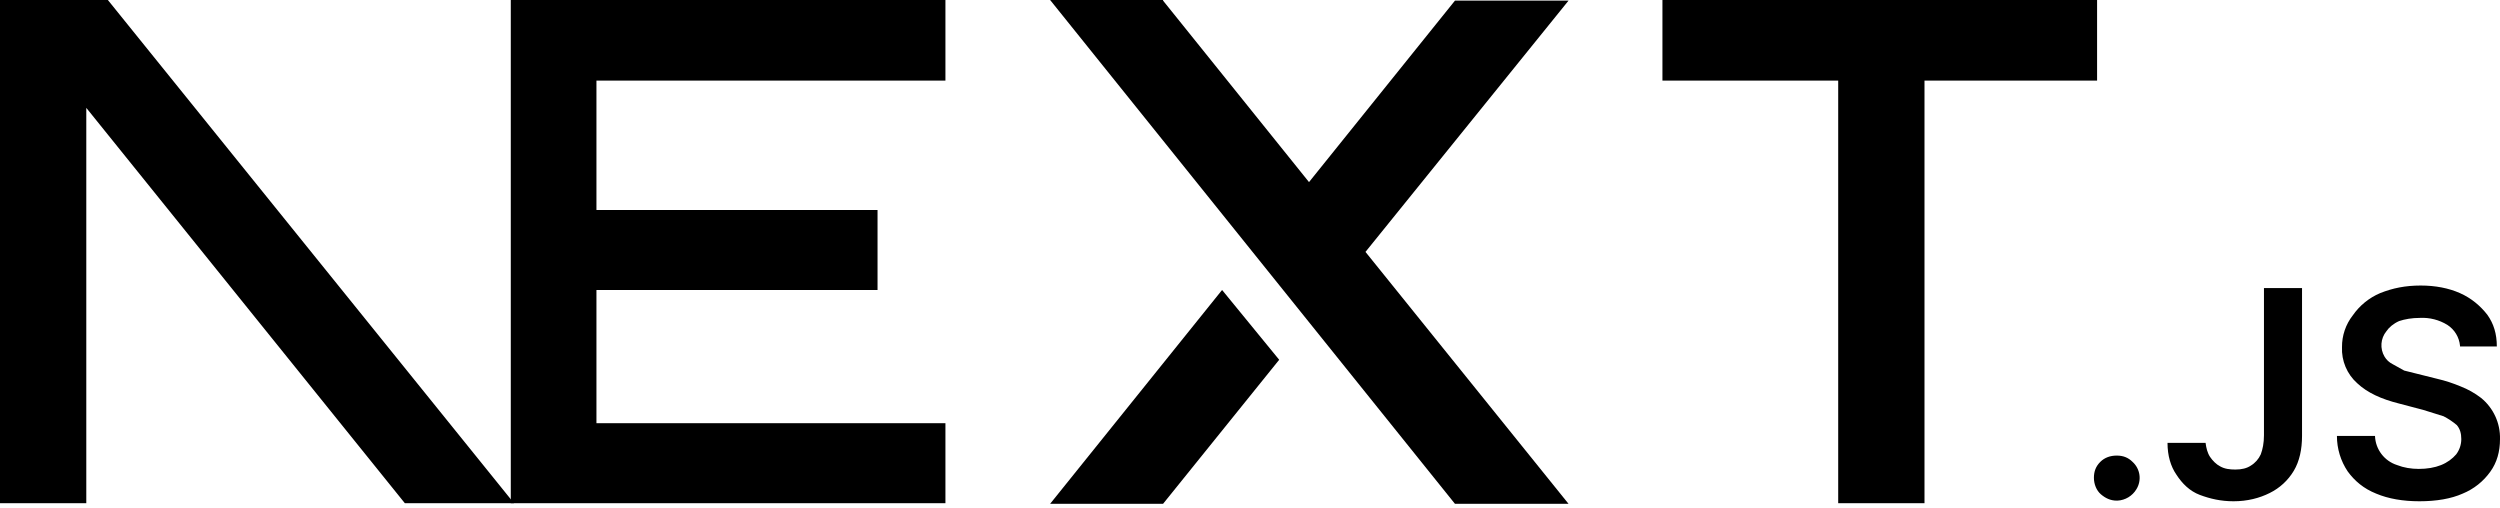
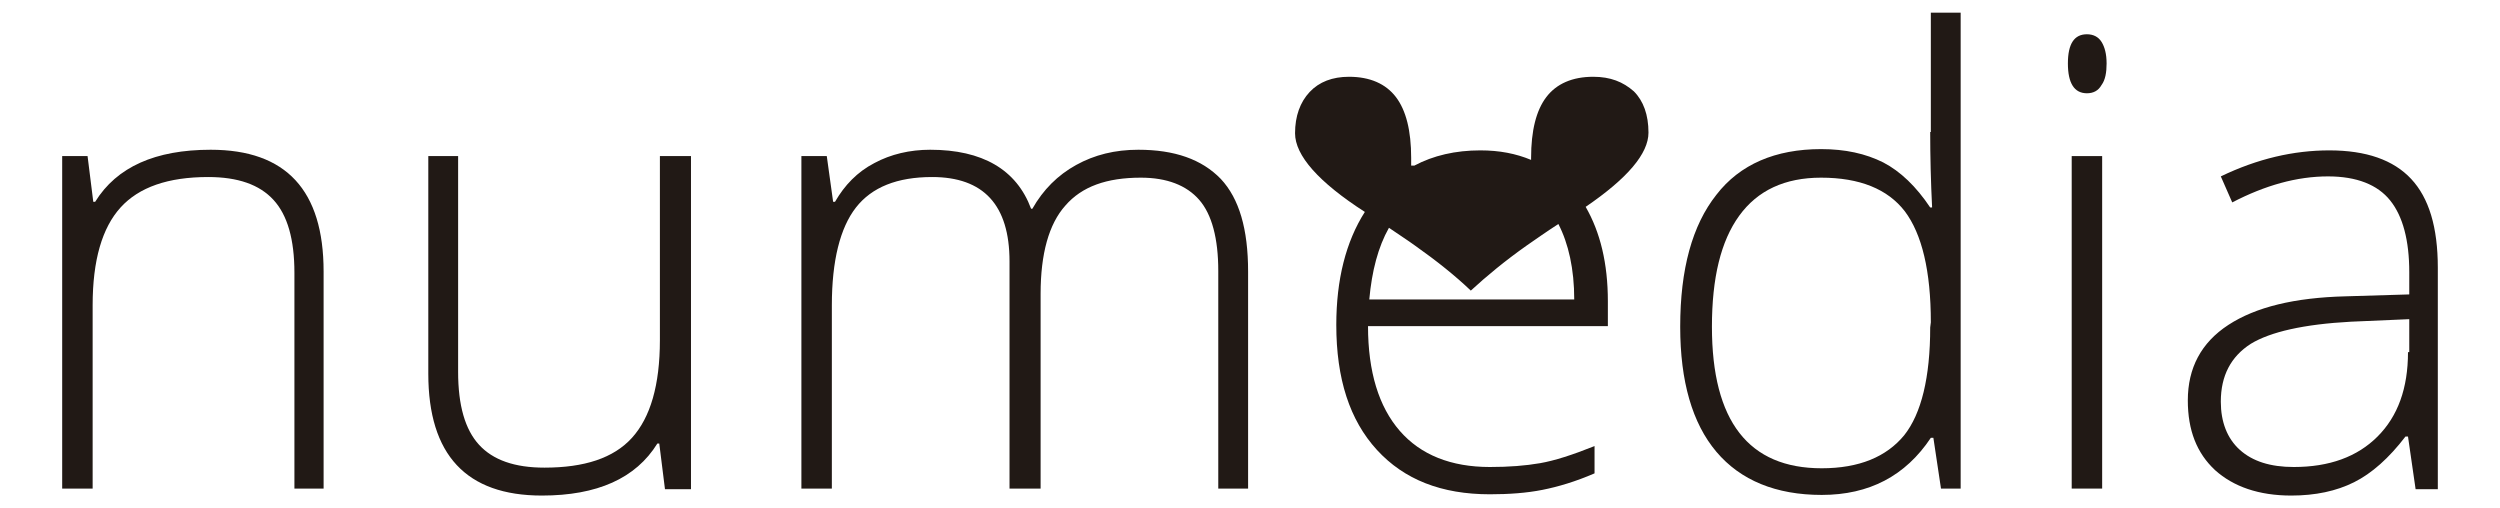
- <svg xmlns="http://www.w3.org/2000/svg" fill="none" viewBox="0 0 394 80">
-   <path fill="#000" d="M262 0h68.5v12.7h-27.2v66.6h-13.6V12.7H262V0ZM149 0v12.7H94v20.4h44.3v12.6H94v21h55v12.6H80.5V0h68.7zm34.3 0h-17.8l63.8 79.4h17.9l-32-39.7 32-39.6h-17.9l-23 28.6-23-28.6zm18.3 56.7-9-11-27.1 33.7h17.8l18.3-22.7z" />
-   <path fill="#000" d="M81 79.3 17 0H0v79.3h13.6V17l50.2 62.3H81Zm252.6-.4c-1 0-1.8-.4-2.5-1s-1.1-1.6-1.1-2.6.3-1.8 1-2.5 1.6-1 2.6-1 1.8.3 2.5 1a3.4 3.4 0 0 1 .6 4.3 3.7 3.7 0 0 1-3 1.8zm23.2-33.5h6v23.3c0 2.1-.4 4-1.3 5.5a9.1 9.1 0 0 1-3.8 3.5c-1.6.8-3.5 1.3-5.7 1.3-2 0-3.7-.4-5.3-1s-2.8-1.8-3.7-3.2c-.9-1.3-1.4-3-1.4-5h6c.1.8.3 1.6.7 2.2s1 1.2 1.6 1.5c.7.4 1.5.5 2.4.5 1 0 1.8-.2 2.4-.6a4 4 0 0 0 1.6-1.8c.3-.8.5-1.8.5-3V45.5zm30.9 9.1a4.4 4.4 0 0 0-2-3.3 7.5 7.5 0 0 0-4.3-1.1c-1.3 0-2.4.2-3.3.5-.9.4-1.6 1-2 1.6a3.5 3.5 0 0 0-.3 4c.3.5.7.9 1.3 1.2l1.8 1 2 .5 3.2.8c1.3.3 2.5.7 3.7 1.2a13 13 0 0 1 3.2 1.8 8.1 8.1 0 0 1 3 6.5c0 2-.5 3.7-1.5 5.1a10 10 0 0 1-4.4 3.5c-1.8.8-4.1 1.2-6.8 1.2-2.6 0-4.9-.4-6.8-1.2-2-.8-3.4-2-4.5-3.5a10 10 0 0 1-1.7-5.6h6a5 5 0 0 0 3.5 4.6c1 .4 2.2.6 3.4.6 1.3 0 2.5-.2 3.5-.6 1-.4 1.8-1 2.4-1.7a4 4 0 0 0 .8-2.4c0-.9-.2-1.6-.7-2.2a11 11 0 0 0-2.1-1.4l-3.2-1-3.8-1c-2.8-.7-5-1.7-6.6-3.2a7.2 7.2 0 0 1-2.4-5.7 8 8 0 0 1 1.7-5 10 10 0 0 1 4.3-3.5c2-.8 4-1.2 6.4-1.2 2.3 0 4.4.4 6.2 1.2 1.8.8 3.2 2 4.3 3.4 1 1.4 1.5 3 1.5 5h-5.8z" />
+ <svg xmlns="http://www.w3.org/2000/svg" version="1.1" id="Layer_1" x="0px" y="0px" viewBox="0 0 394 80" style="enable-background:new 0 0 394 80;" xml:space="preserve">
+   <style type="text/css">
+ 	.st0{fill:#211915;}
+ </style>
+   <g>
+     <path class="st0" d="M328.9,5.4c-2,0-3,1.5-3,4.6c0,3.1,1,4.7,3,4.7c1,0,1.8-0.4,2.3-1.3c0.6-0.8,0.8-2,0.8-3.4   c0-1.5-0.3-2.6-0.8-3.4C330.7,5.8,329.9,5.4,328.9,5.4z" />
+     <path class="st0" d="M179.4,23.6c-3.7,0-6.9,0.8-9.8,2.4c-2.9,1.6-5.2,3.9-6.9,6.9h-0.2c-2.3-6.2-7.7-9.3-15.9-9.3   c-3.2,0-6.2,0.7-8.8,2.1c-2.7,1.4-4.7,3.5-6.2,6.1h-0.3l-1-7.2h-4V77h4.8V48.1c0-7,1.3-12.2,3.8-15.4c2.5-3.2,6.5-4.8,12-4.8   c8.1,0,12.2,4.4,12.2,13.3V77h4.9V46.3c0-6.3,1.3-11,3.9-13.9c2.6-3,6.5-4.4,11.9-4.4c4.1,0,7.2,1.2,9.2,3.5c2,2.3,3,6.1,3,11.2V77   h4.7V42.8c0-6.7-1.4-11.5-4.3-14.6C189.4,25.1,185.1,23.6,179.4,23.6z" />
+     <path class="st0" d="M104,53.6c0,7.1-1.5,12.2-4.4,15.4c-2.9,3.2-7.5,4.7-13.8,4.7c-4.7,0-8.1-1.2-10.3-3.6   c-2.2-2.4-3.3-6.2-3.3-11.5v-34h-4.7v34.3c0,12.8,6,19.2,17.9,19.2c8.7,0,14.8-2.7,18.2-8.2h0.3l0.9,7.2h4.1V24.6H104L104,53.6z" />
+     <path class="st0" d="M33.2,23.6c-8.7,0-14.8,2.7-18.2,8.2h-0.3l-0.9-7.2H9.8V77h4.8V48.1c0-7.1,1.5-12.2,4.4-15.4s7.5-4.8,13.8-4.8   c4.7,0,8.1,1.2,10.3,3.6c2.2,2.4,3.3,6.2,3.3,11.5v34H51V42.8C51,30,45.1,23.6,33.2,23.6z" />
+     <rect x="326.5" y="24.6" class="st0" width="4.8" height="52.4" />
+     <path class="st0" d="M304.2,20.8c0,3.9,0.1,7.9,0.3,11.9h-0.3c-2.2-3.3-4.7-5.7-7.4-7.1c-2.8-1.4-6-2.1-9.8-2.1   c-7.2,0-12.8,2.4-16.5,7.2c-3.8,4.8-5.7,11.7-5.7,20.8c0,8.6,1.9,15.2,5.7,19.7c3.8,4.5,9.4,6.8,16.6,6.8c7.5,0,13.2-3,17.2-9h0.4   l1.2,8h3.1V2h-4.7V20.8z M304.2,51.6c0,7.9-1.4,13.6-4.1,17c-2.8,3.4-7.1,5.2-13,5.2c-11.5,0-17.3-7.4-17.3-22.3   c0-7.7,1.4-13.5,4.3-17.5c2.9-4,7.2-6,12.9-6c6.1,0,10.5,1.8,13.2,5.3c2.7,3.6,4.1,9.4,4.1,17.5L304.2,51.6L304.2,51.6z" />
+     <path class="st0" d="M380,28.2c-2.8-3-7.1-4.5-12.9-4.5c-5.6,0-11.3,1.3-17.1,4.1l1.8,4.1c5.2-2.7,10.2-4.1,15.1-4.1   c4.5,0,7.8,1.3,9.8,3.8c2,2.5,3,6.3,3,11.3v3.5l-10,0.3c-8.1,0.2-14.2,1.7-18.5,4.5c-4.3,2.8-6.4,6.8-6.4,11.9   c0,4.7,1.4,8.3,4.3,11c2.9,2.6,6.9,4,12,4c3.8,0,7.1-0.7,9.9-2.1c2.8-1.4,5.5-3.8,8.1-7.2h0.4l1.2,8.3h3.5v0V42.2   C384.2,35.8,382.8,31.2,380,28.2z M379.5,55.5c0,5.7-1.6,10.1-4.8,13.3c-3.2,3.2-7.6,4.8-13.2,4.8c-3.7,0-6.5-0.9-8.5-2.7   c-2-1.8-3-4.4-3-7.6c0-4.1,1.6-7.1,4.7-9.1c3.1-1.9,8.4-3.1,15.8-3.5l9.2-0.4V55.5z" />
+     <path class="st0" d="M251.1,12.1c-3.3,0-5.8,1.1-7.4,3.2s-2.4,5.3-2.4,9.6v0.3c-2.4-1-5-1.5-8-1.5c-3.9,0-7.4,0.8-10.4,2.4h-0.3   h-0.2v-1.2c0-4.3-0.8-7.5-2.4-9.6c-1.6-2.1-4.1-3.2-7.4-3.2c-2.6,0-4.7,0.8-6.2,2.4c-1.5,1.6-2.3,3.8-2.3,6.5   c0,3.5,3.7,7.7,11,12.4c-3,4.7-4.5,10.7-4.5,17.8c0,8.5,2.1,15,6.4,19.7c4.3,4.7,10.2,7,17.8,7c3,0,5.8-0.2,8.3-0.7   c2.5-0.5,5.2-1.3,8.2-2.6v-4.3c-3.5,1.4-6.3,2.3-8.6,2.7c-2.3,0.4-4.9,0.6-7.9,0.6c-6.1,0-10.9-1.9-14.2-5.7c-3.3-3.8-5-9.3-5-16.5   h37.8v-3.9c0-6-1.2-10.9-3.5-14.9c6.6-4.5,9.9-8.4,9.9-11.7c0-2.8-0.8-5-2.3-6.5C255.8,12.9,253.8,12.1,251.1,12.1z M215.8,47.2   c0.4-4.5,1.4-8.3,3.1-11.3c1.6,1.1,3,2,4.1,2.8c3.4,2.4,6.4,4.8,8.8,7.1c2.5-2.3,5.4-4.7,8.8-7.1c1.3-0.9,3-2.1,5-3.4   c1.6,3.1,2.5,7.1,2.5,11.9L215.8,47.2z" />
+   </g>
</svg>
